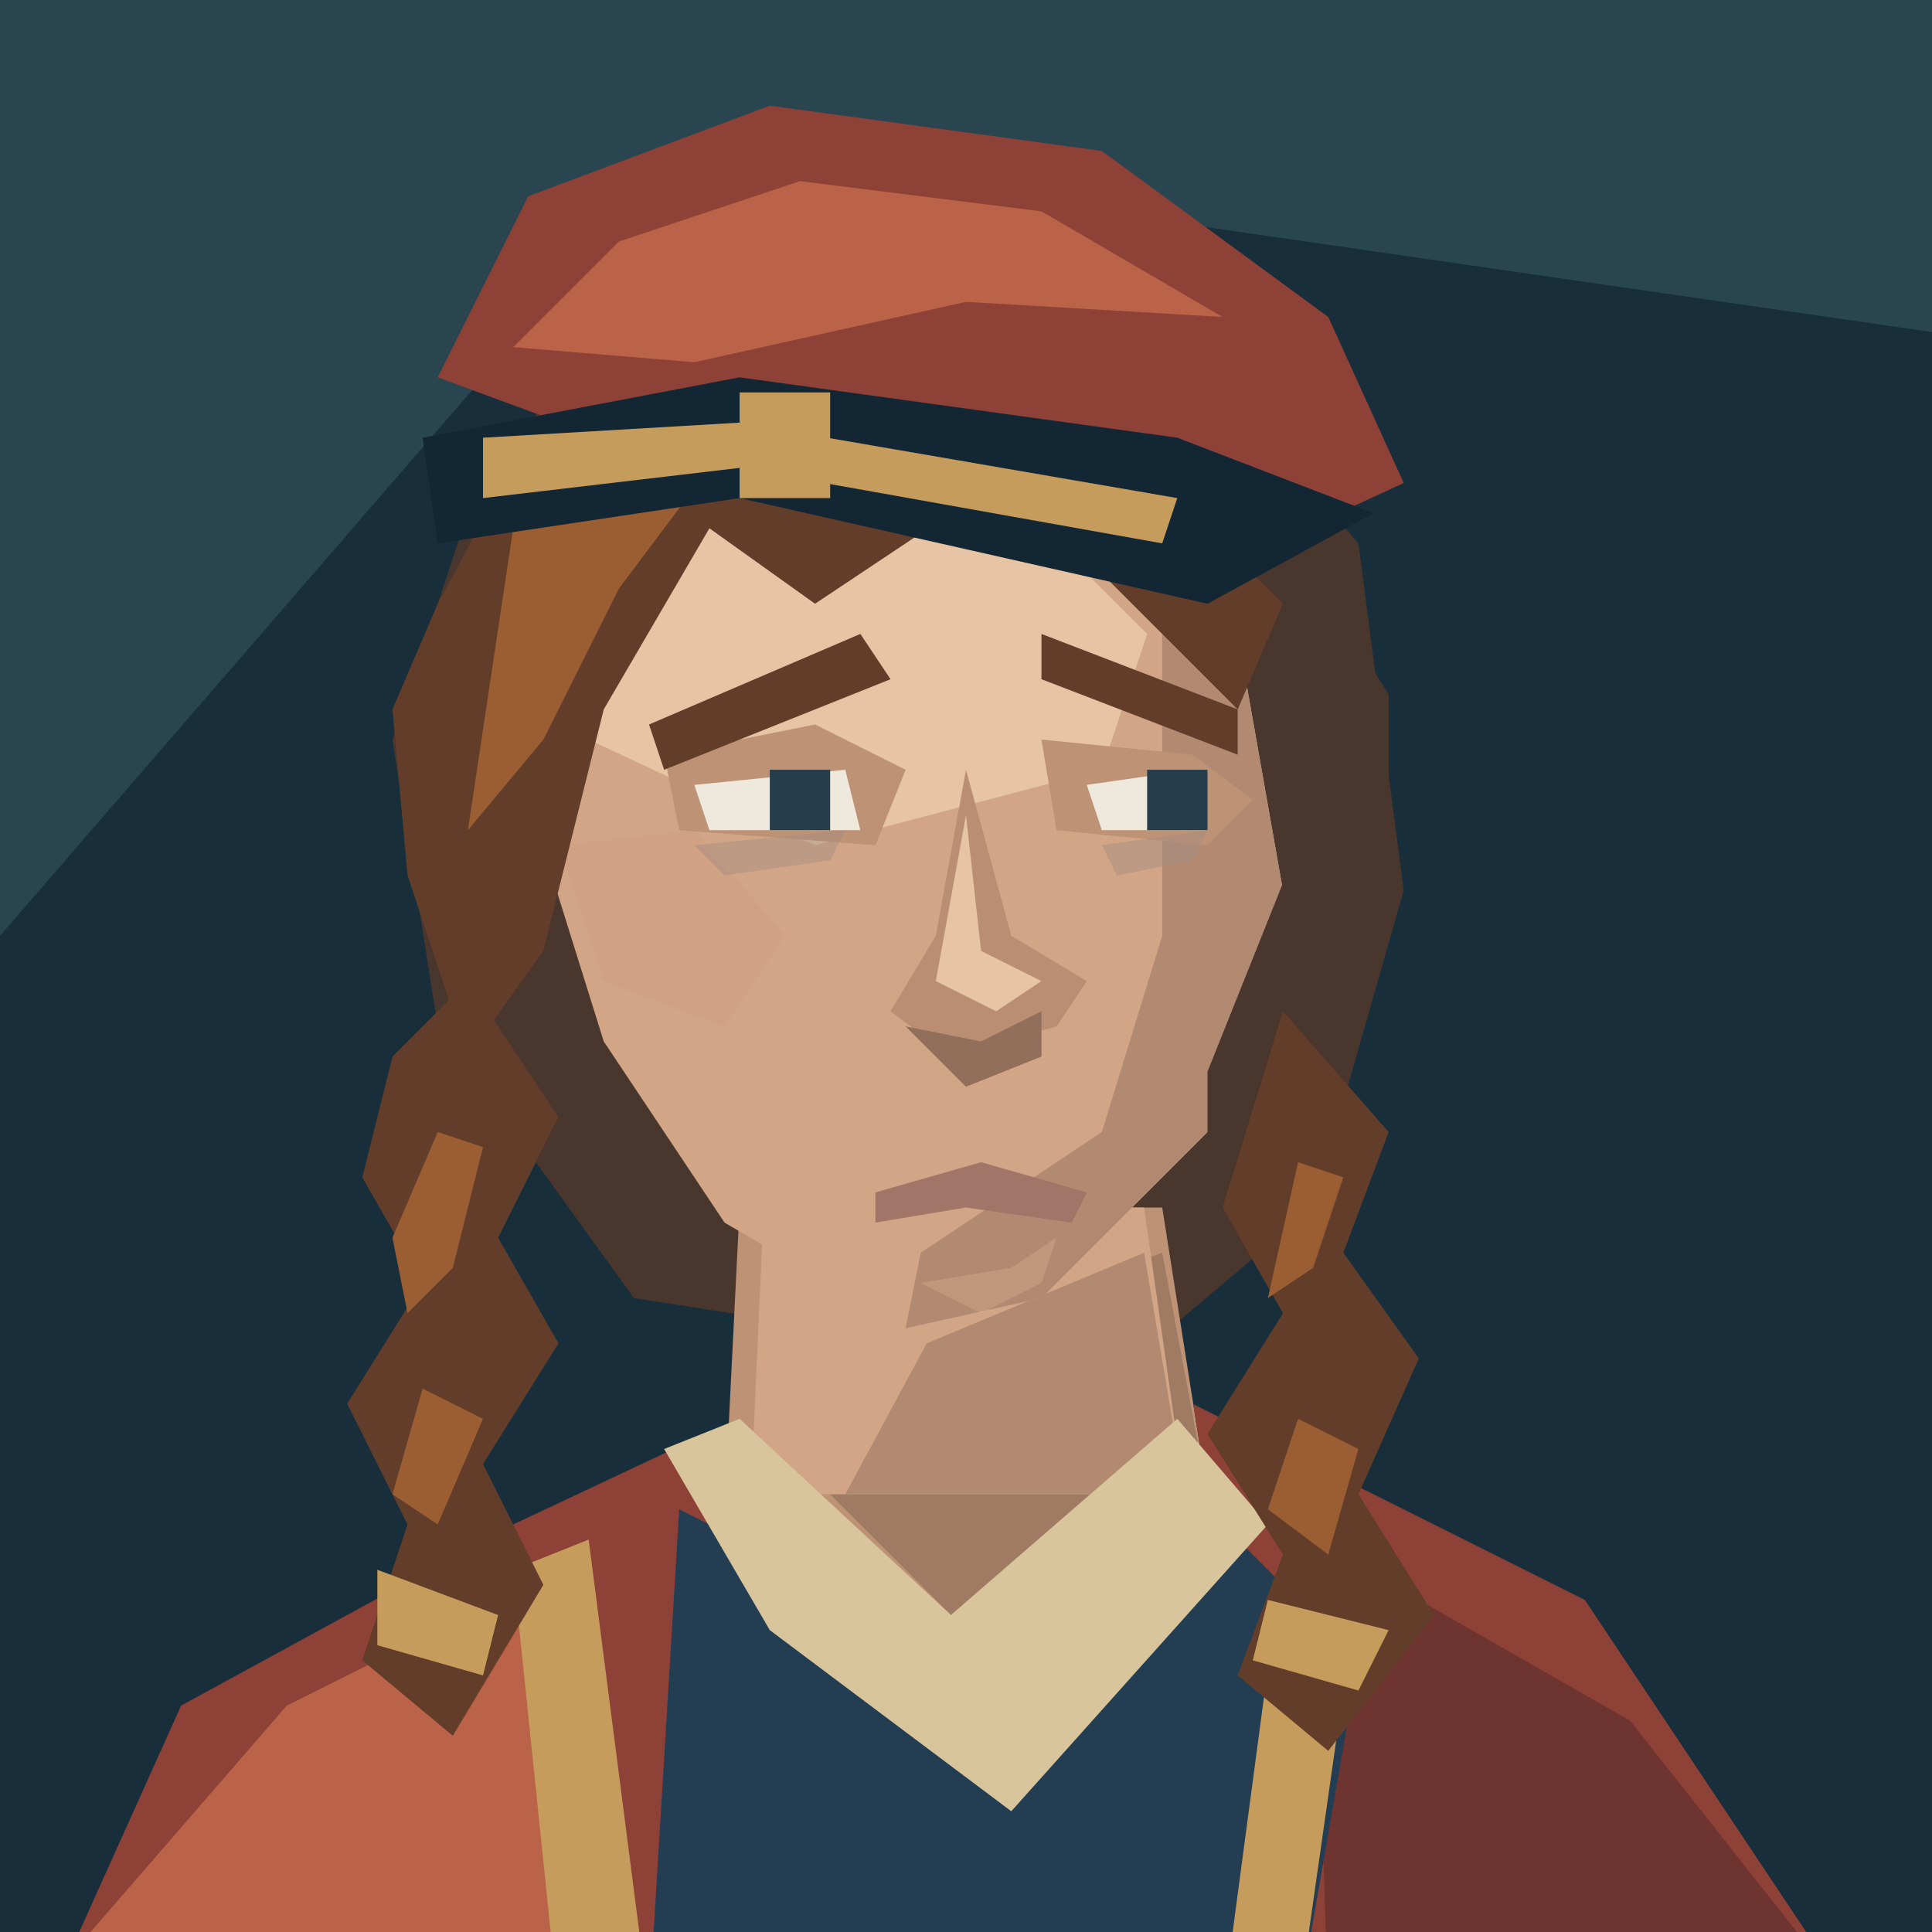
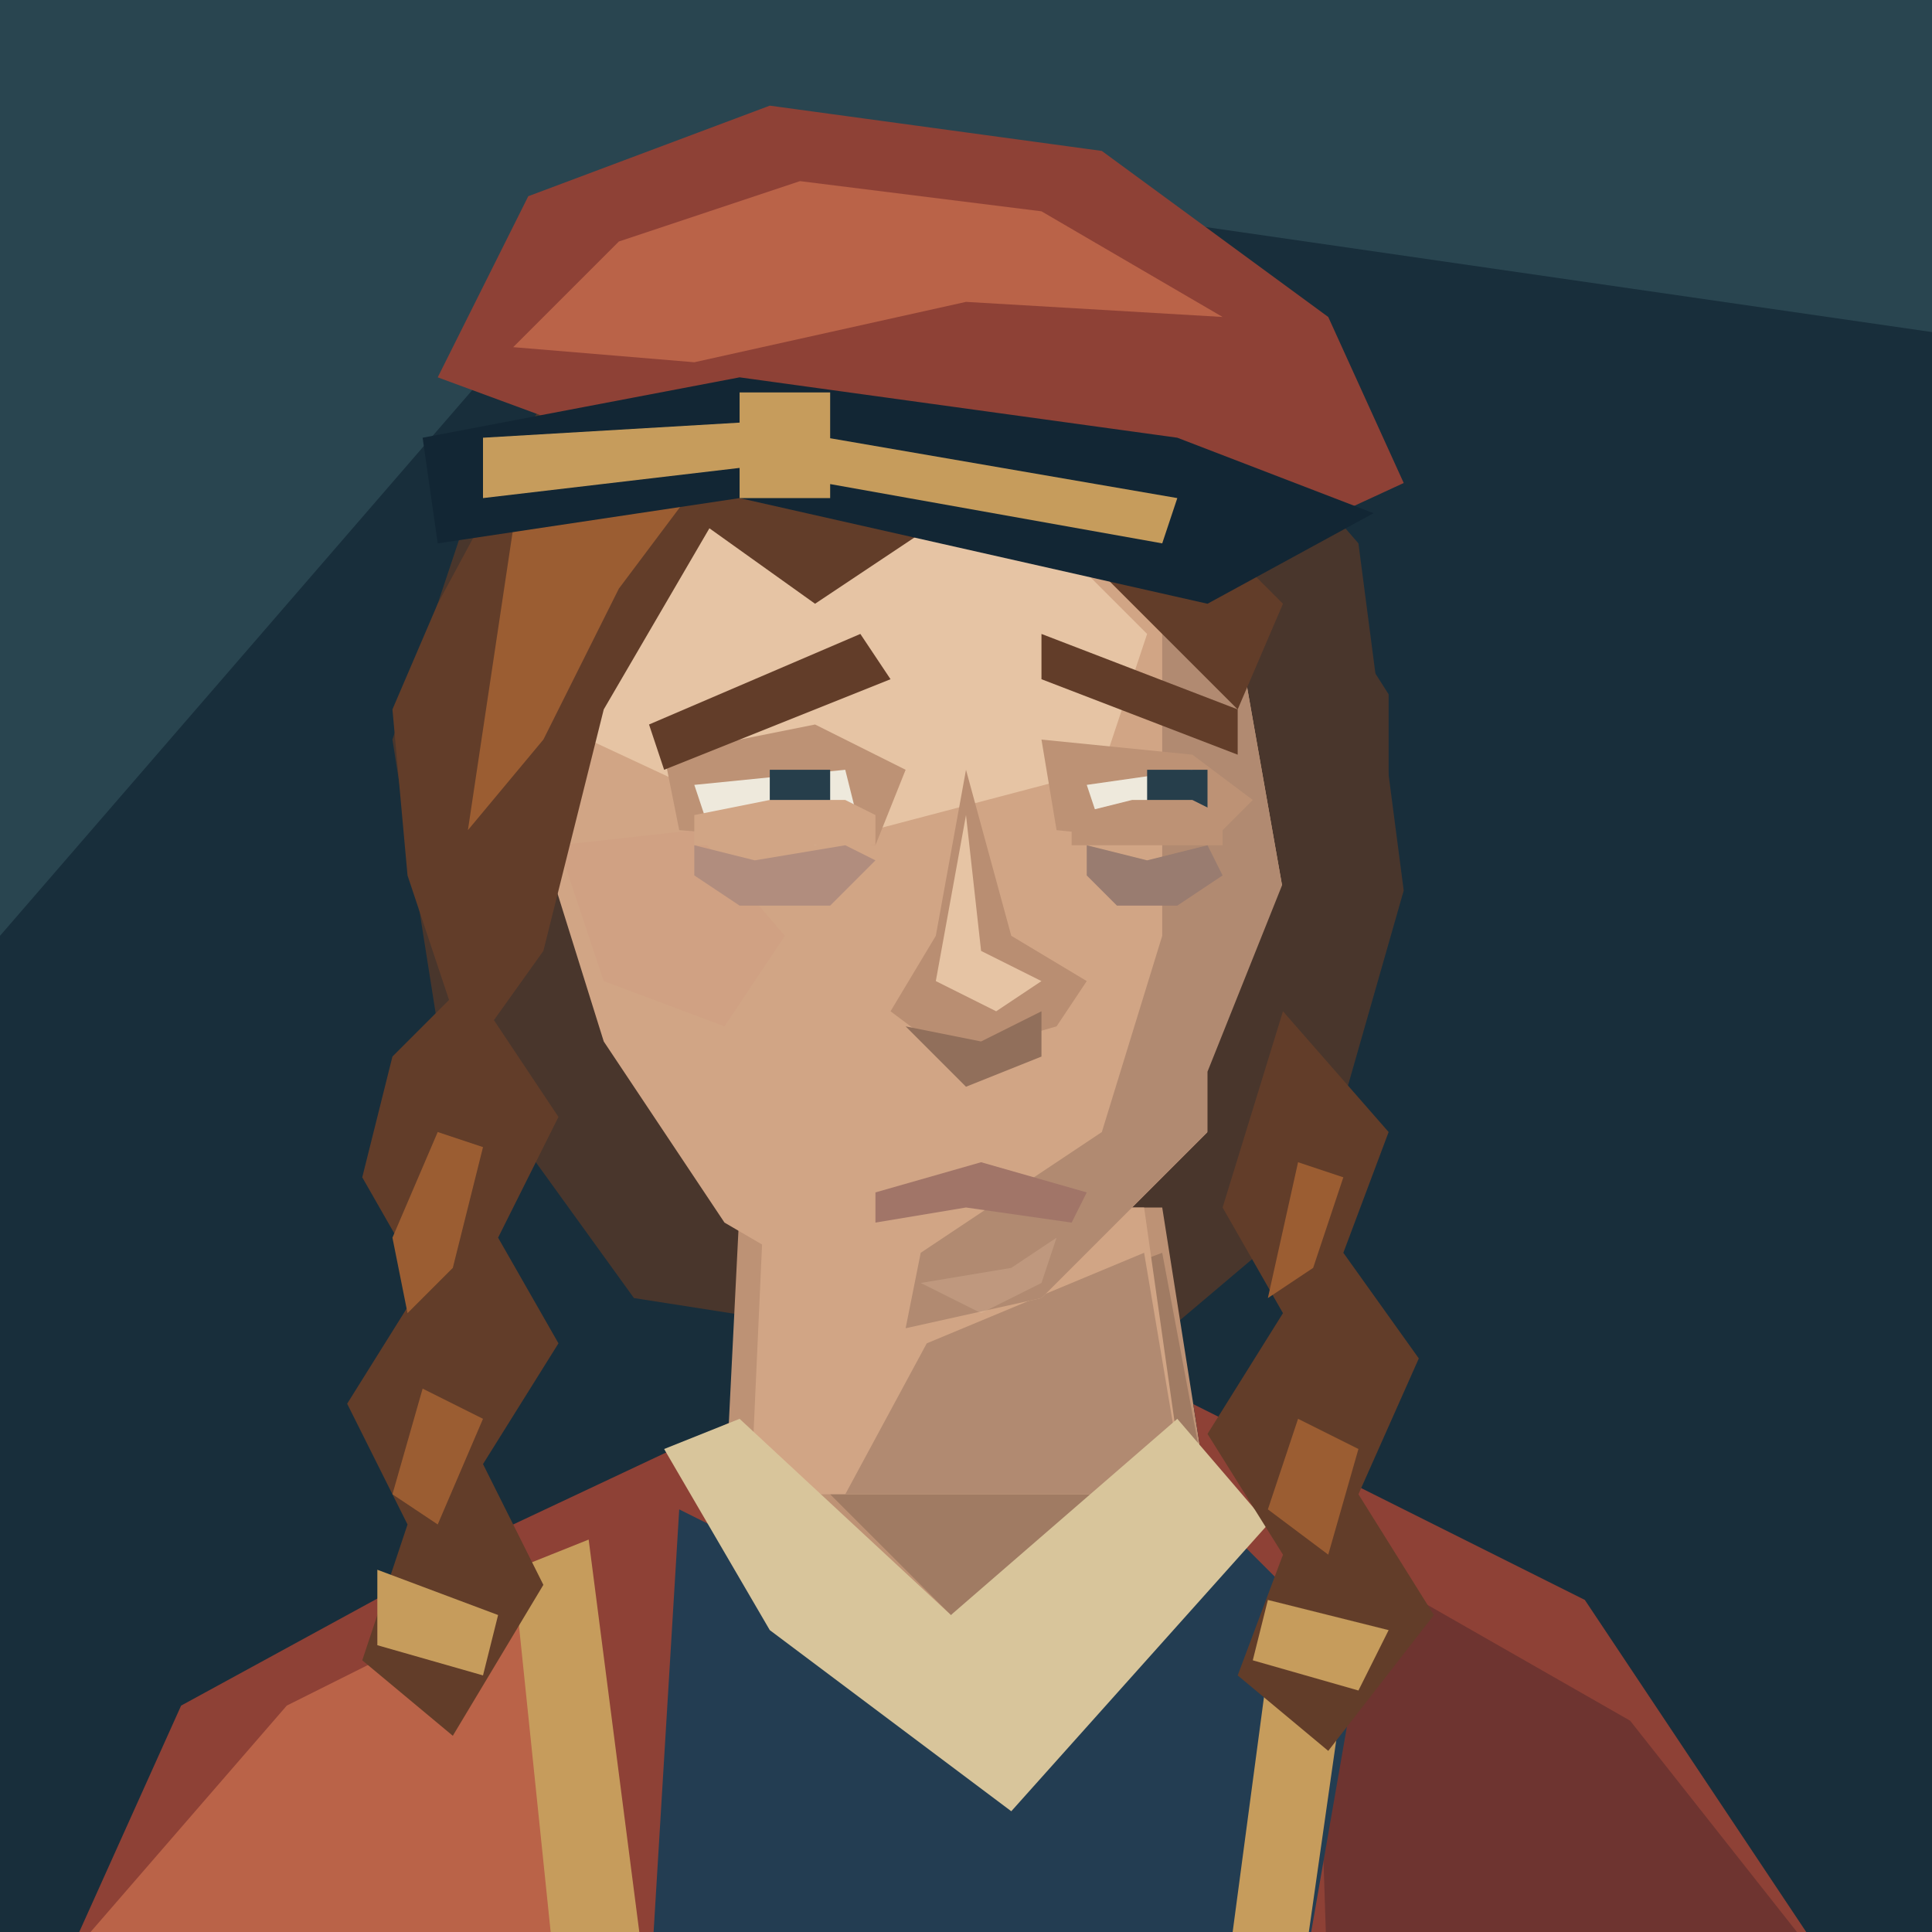
<svg xmlns="http://www.w3.org/2000/svg" width="128" height="128" viewBox="0 0 128 128">
  <path d="M0 0H128V128H0Z" fill="#182e3b" />
  <path d="M0 0H128V22L45 10L0 62Z" fill="#294550" />
  <path d="M31 34L40 21 58 15 77 21 90 36 93 59 87 80 74 91 42 86 29 68 26 49Z" fill="#49362c" />
  <g transform="translate(0 5)" data-part="neck">
    <path d="M49 75L48 95 64 106 80 94 77 75Z" fill="#bd9275" />
    <path d="M61 84L77 78 80 94 65 104 55 94Z" fill="#a07b63" />
  </g>
  <g data-part="neck-root">
    <polygon points="50.60,80 49.74,99 78.50,99 78.50,99 75.80,80" fill="#d1a585" />
    <polygon points="61.40,89 75.80,83 78.50,99 78.50,99 56.00,99 56.00,99" fill="#b18a71" />
  </g>
  <g transform="translate(0 5)" data-part="clothing">
    <defs>
      <clipPath id="shoulder-neckline" clipPathUnits="userSpaceOnUse">
        <path d="M0 0H128V160H0Z M49 75L48 95 64 106 80 94 77 75Z" clip-rule="evenodd" />
      </clipPath>
    </defs>
    <g clip-path="url(#shoulder-neckline)">
      <path d="M3 128L12 108 34 96 51 88H79L105 101 123 128Z" fill="#8e4136" />
      <path d="M6 123L19 108 37 99 43 128Z" fill="#ba6348" />
      <path d="M87 97L108 109 123 128H88Z" fill="#6e3430" />
    </g>
    <path d="M45 95L61 103 79 94 90 105 86 128H43Z" fill="#233d52" />
    <path d="M44 91L49 89 63 102 78 89 84 96 67 115 51 103Z" fill="#d8c59b" />
    <path d="M34 99L39 97 43 128H37Z M85 98L90 100 86 128H81Z" fill="#c69c5c" />
  </g>
  <path d="M40 33L54 26 71 30 82 42 85 59 80 75 69 86 60 88 48 81 40 69 35 53 35 44Z" fill="#d1a585" />
  <path d="M41 35L54 30 67 33 76 42 73 51 54 56 39 49 37 43Z" fill="#e6c4a4" />
  <path d="M77 35L82 42 85 59 80 75 69 86 60 88 61 83 73 75 77 62Z" fill="#b18a71" />
  <path d="M37 56L46 55 52 62 48 68 40 65Z" fill="#d0a183" />
  <path d="M44 50L54 48 60 51 58 56 45 55Z M69 49L79 50 83 53 80 56 70 55Z" fill="#bd9275" />
  <path d="M43 48L57 42 59 45 44 51Z M69 42L82 47V50L69 45Z" fill="#623d29" />
  <path d="M46 52L56 51 57 55H47Z M72 52L79 51 80 55H73Z" fill="#eee9dc" />
  <path d="M51 51H55V55H51Z M76 51H80V55H76Z" fill="#263e4b" />
-   <path data-part="under-eye-fatigue" d="M46 56L56 55 55 57 48 58Z M73 56L80 55 79 57 74 58Z" fill="#a58b83" opacity=".45" />
+   <g data-part="raised-lower-eyelids">
+     <path d="M46 54L51 53 56 53 58 54 58 56H46Z" fill="#d1a585" />
+     <path d="M71 54L75 53 79 53 81 54 81 56H71Z" fill="#bd9275" />
+   </g>
+   <g data-part="under-eye-fatigue">
+     <path d="M46 56L50 57 56 56 58 57 55 60 49 60 46 58Z" fill="#b18d7e" />
+     <path d="M72 56L76 57 80 56 81 58 78 60 74 60 72 58Z" fill="#997c70" />
+   </g>
  <path d="M64 51L62 62 59 67 63 70 70 68 72 65 67 62Z" fill="#b98e72" />
  <path d="M64 54L65 63 69 65 66 67 62 65Z" fill="#e6c4a4" />
  <path d="M60 68L65 69 69 67 69 70 64 72Z" fill="#916f5b" />
  <path d="M58 79L65 77 72 79 71 81 64 80 58 81Z" fill="#a17568" />
  <path d="M61 85L67 84 70 82 69 85 65 87Z" fill="#e6c4a4" data-part="chin-highlight" opacity=".25" />
  <path d="M29 40L36 27 47 22 60 23 74 29 85 40 82 47 72 37 63 34 54 40 47 35 40 47 36 63 31 70 27 58 26 47Z" fill="#623d29" />
  <path d="M34 35L41 28 48 26 57 27 47 31 41 39 36 49 31 55Z" fill="#9b5d32" />
  <path d="M85 35L92 46 92 62 85 78 80 82 80 71 86 56Z" fill="#49362c" />
  <path d="M31 65L37 74 33 82 37 89 32 97 36 105 30 115 24 110 27 101 23 93 28 85 24 78 26 70Z M85 67L92 75 89 83 94 90 90 99 95 107 88 116 82 111 85 103 80 95 85 87 81 80Z" fill="#623d29" />
  <path d="M29 75L32 76 30 84 27 87 26 82Z M28 92L32 94 29 101 26 99Z M86 77L89 78 87 84 84 86Z M86 94L90 96 88 103 84 100Z" fill="#9b5d32" />
  <path d="M25 104L33 107 32 111 25 109Z M84 106L92 108 90 112 83 110Z" fill="#c69c5c" />
  <path d="M29 25L35 13 51 7 73 10 88 21 93 32 80 38 48 32Z" fill="#8e4136" />
  <path d="M34 23L41 16 53 12 69 14 81 21 64 20 46 24Z" fill="#ba6348" />
  <path d="M28 29L49 25 78 29 91 34 80 40 49 33 29 36Z" fill="#122634" />
  <path d="M32 29L49 28 78 33 77 36 49 31 32 33Z M49 26H55V33H49Z" fill="#c69c5c" />
</svg>
